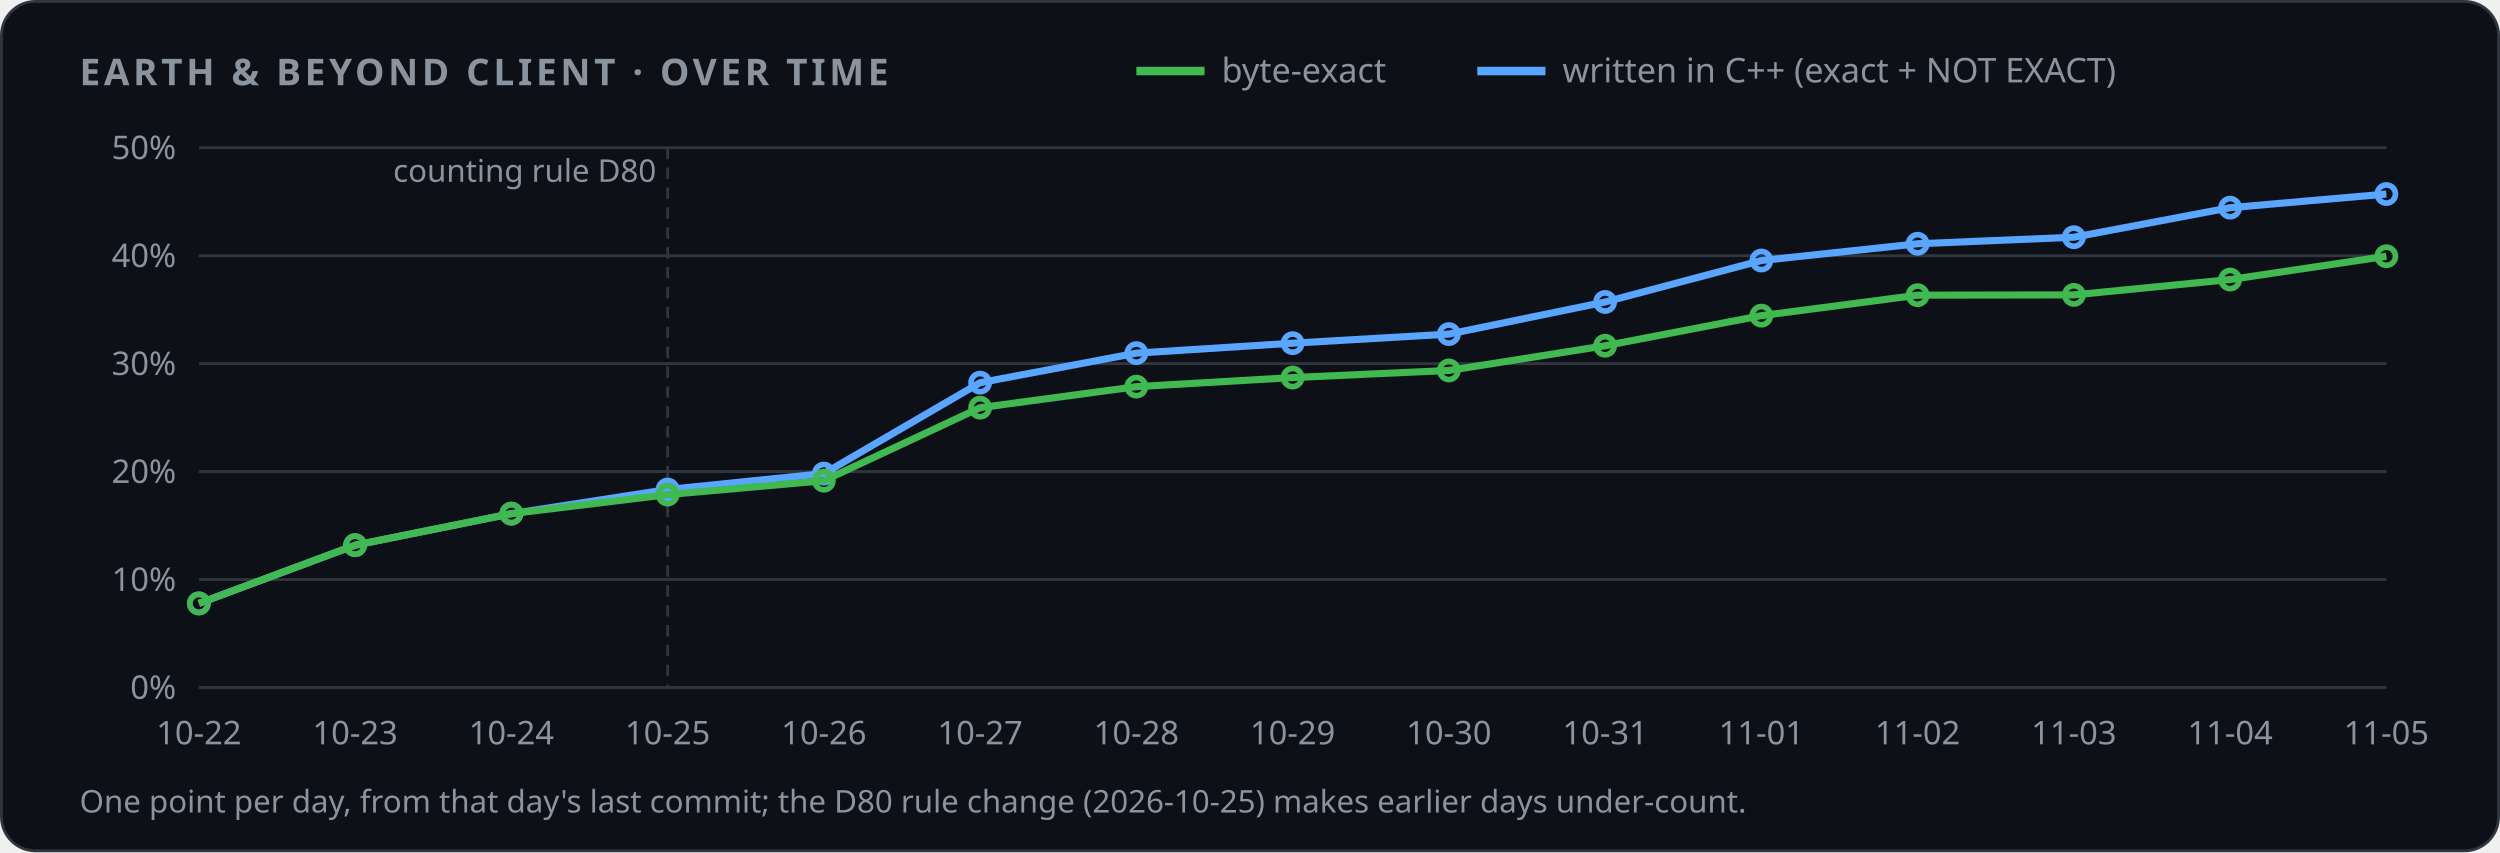
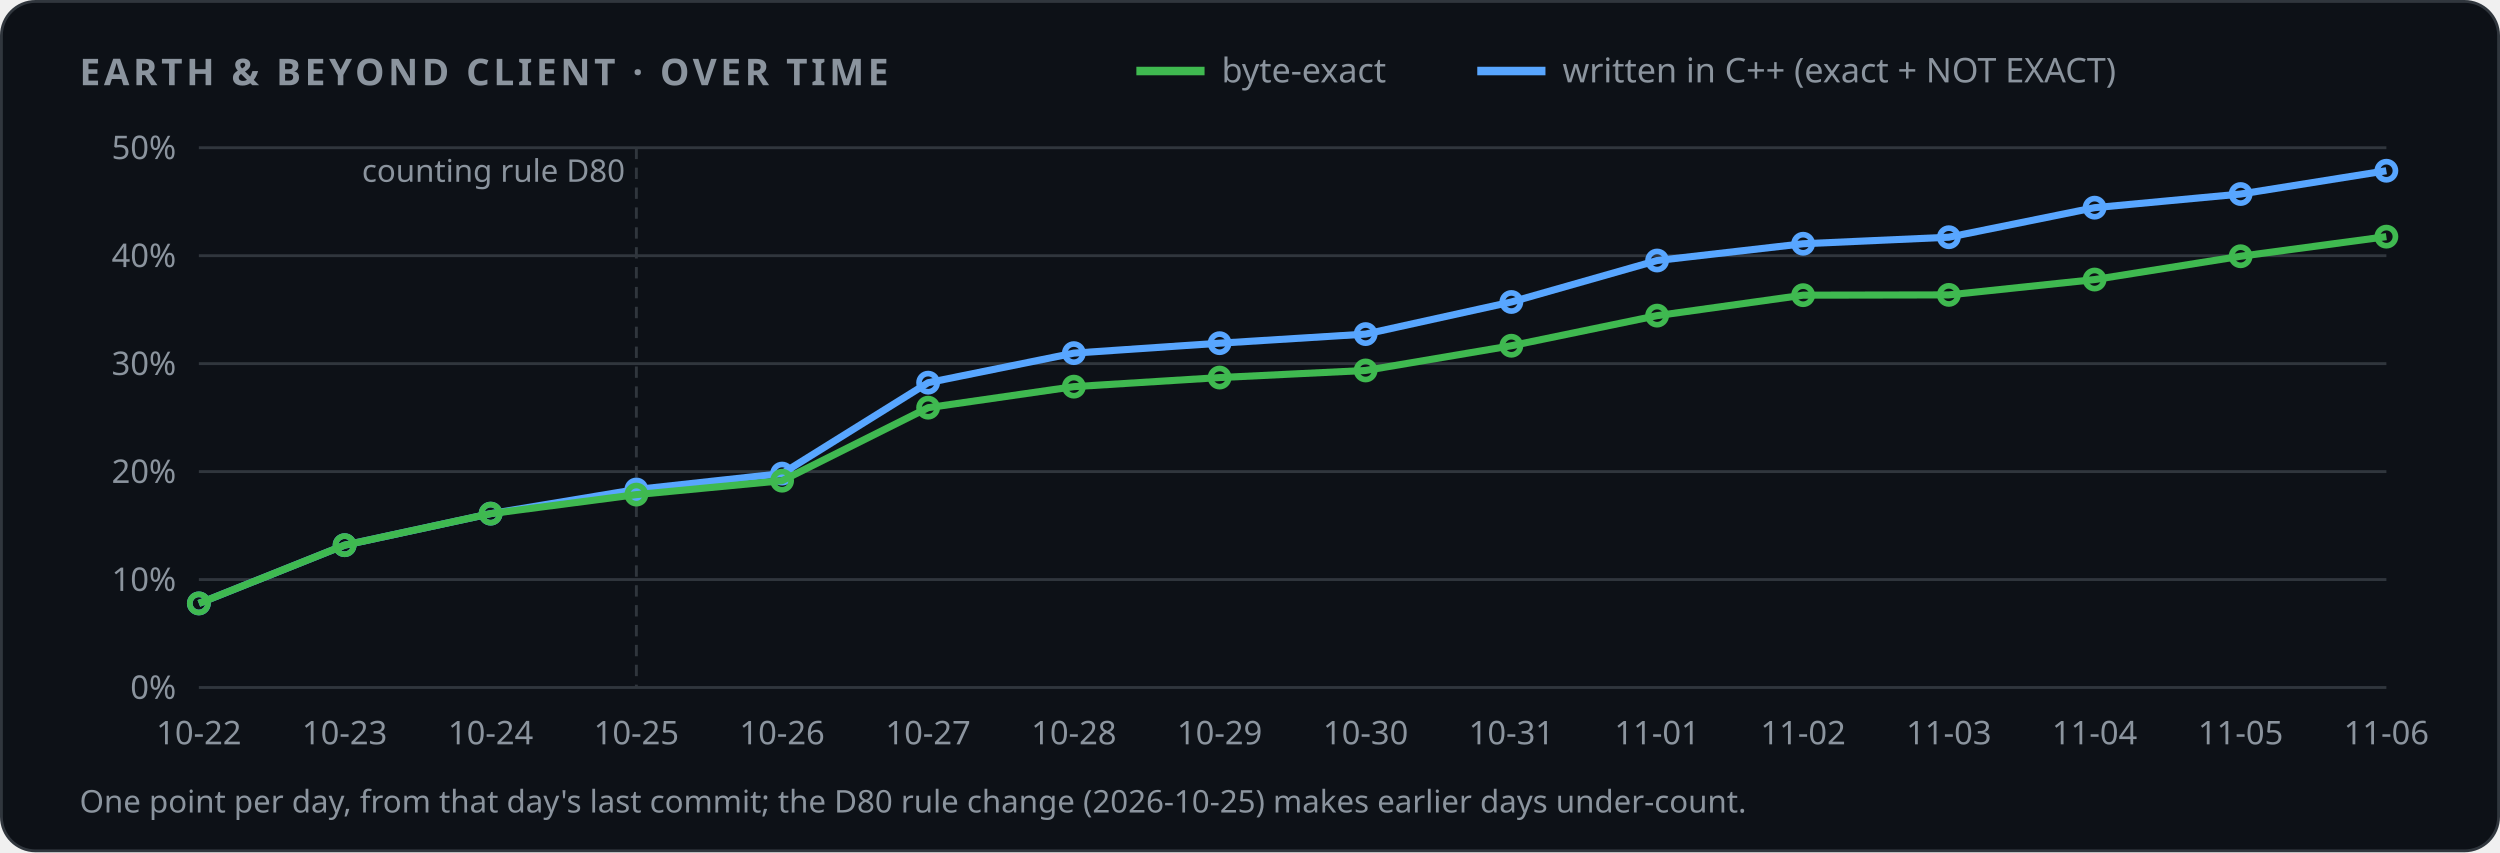
<svg xmlns="http://www.w3.org/2000/svg" width="880" height="300" viewBox="0 0 880 300" role="img" aria-labelledby="title desc">
  <style>
    .card { fill: #0d1117; stroke: #30363d; } .strong { fill: #f0f6fc; } .muted { fill: #8b949e; }
    .grid { stroke: #30363d; } .up { fill: #3fb950; } .down { fill: #f85149; }
    .s-exact { fill: #3fb950; } .s-notexact { fill: #d29922; } .s-stub { fill: #a371f7; }
    .s-third { fill: #238636; } .s-linker { fill: #1b4d2b; } .s-unattr { fill: #30363d; }
    .l-exact { stroke: #3fb950; } .l-written { stroke: #58a6ff; }
    @media (prefers-color-scheme: light) {
      .card { fill: #ffffff; stroke: #d0d7de; } .strong { fill: #1f2328; } .muted { fill: #59636e; }
      .grid { stroke: #d0d7de; } .up { fill: #1a7f37; } .down { fill: #cf222e; }
      .s-exact { fill: #1a7f37; } .s-third { fill: #4ac26b; } .s-linker { fill: #aceebb; } .s-unattr { fill: #d0d7de; }
      .l-exact { stroke: #1a7f37; } .l-written { stroke: #0969da; }
    }
  </style>
  <rect class="card" x="0.5" y="0.5" width="879" height="299" rx="12" />
  <g font-family="-apple-system,BlinkMacSystemFont,'Segoe UI','Noto Sans',Helvetica,Arial,sans-serif">
    <text x="28" y="30" class="muted" font-size="13" font-weight="600" letter-spacing="1.3">EARTH &amp; BEYOND CLIENT · OVER TIME</text>
    <line x1="400" x2="424" y1="25" y2="25" class="l-exact" stroke-width="3" />
    <text x="430" y="29" class="muted" font-size="12">byte-exact</text>
    <line x1="520" x2="544" y1="25" y2="25" class="l-written" stroke-width="3" />
    <text x="550" y="29" class="muted" font-size="12">written in C++ (exact + NOT EXACT)</text>
    <line x1="70" x2="840" y1="242.0" y2="242.0" class="grid" />
    <text x="62" y="246.0" class="muted" font-size="11.5" text-anchor="end">0%</text>
    <line x1="70" x2="840" y1="204.0" y2="204.0" class="grid" />
    <text x="62" y="208.0" class="muted" font-size="11.5" text-anchor="end">10%</text>
    <line x1="70" x2="840" y1="166.0" y2="166.0" class="grid" />
    <text x="62" y="170.0" class="muted" font-size="11.5" text-anchor="end">20%</text>
    <line x1="70" x2="840" y1="128.0" y2="128.0" class="grid" />
    <text x="62" y="132.0" class="muted" font-size="11.5" text-anchor="end">30%</text>
    <line x1="70" x2="840" y1="90.0" y2="90.0" class="grid" />
    <text x="62" y="94.0" class="muted" font-size="11.5" text-anchor="end">40%</text>
    <line x1="70" x2="840" y1="52.0" y2="52.0" class="grid" />
    <text x="62" y="56.0" class="muted" font-size="11.5" text-anchor="end">50%</text>
    <text x="70.0" y="262" class="muted" font-size="11.5" text-anchor="middle">10-22</text>
-     <text x="125.0" y="262" class="muted" font-size="11.5" text-anchor="middle">10-23</text>
-     <text x="180.0" y="262" class="muted" font-size="11.5" text-anchor="middle">10-24</text>
-     <text x="235.0" y="262" class="muted" font-size="11.5" text-anchor="middle">10-25</text>
-     <text x="290.0" y="262" class="muted" font-size="11.5" text-anchor="middle">10-26</text>
-     <text x="345.0" y="262" class="muted" font-size="11.5" text-anchor="middle">10-27</text>
-     <text x="400.0" y="262" class="muted" font-size="11.5" text-anchor="middle">10-28</text>
-     <text x="455.0" y="262" class="muted" font-size="11.5" text-anchor="middle">10-29</text>
-     <text x="510.0" y="262" class="muted" font-size="11.5" text-anchor="middle">10-30</text>
-     <text x="565.0" y="262" class="muted" font-size="11.5" text-anchor="middle">10-31</text>
-     <text x="620.0" y="262" class="muted" font-size="11.5" text-anchor="middle">11-01</text>
-     <text x="675.0" y="262" class="muted" font-size="11.5" text-anchor="middle">11-02</text>
-     <text x="730.0" y="262" class="muted" font-size="11.5" text-anchor="middle">11-03</text>
-     <text x="785.0" y="262" class="muted" font-size="11.5" text-anchor="middle">11-04</text>
-     <text x="840.0" y="262" class="muted" font-size="11.5" text-anchor="middle">11-05</text>
-     <line x1="235.0" x2="235.0" y1="52" y2="242" class="grid" stroke-dasharray="4 3" />
-     <text x="231.0" y="64" class="muted" font-size="11" text-anchor="end">counting rule D80</text>
-     <polyline points="70.0,212.4 125.0,191.9 180.0,180.8 235.0,172.3 290.0,166.7 345.0,134.7 400.0,124.3 455.0,120.8 510.0,117.6 565.0,106.3 620.0,91.7 675.0,85.8 730.0,83.5 785.0,73.1 840.0,68.3" fill="none" class="l-written" stroke-width="2.5" stroke-linejoin="round" />
+     <text x="121.3" y="262" class="muted" font-size="11.5" text-anchor="middle">10-23</text>
+     <text x="172.7" y="262" class="muted" font-size="11.5" text-anchor="middle">10-24</text>
+     <text x="224.0" y="262" class="muted" font-size="11.5" text-anchor="middle">10-25</text>
+     <text x="275.3" y="262" class="muted" font-size="11.5" text-anchor="middle">10-26</text>
+     <text x="326.7" y="262" class="muted" font-size="11.5" text-anchor="middle">10-27</text>
+     <text x="378.0" y="262" class="muted" font-size="11.5" text-anchor="middle">10-28</text>
+     <text x="429.3" y="262" class="muted" font-size="11.5" text-anchor="middle">10-29</text>
+     <text x="480.7" y="262" class="muted" font-size="11.5" text-anchor="middle">10-30</text>
+     <text x="532.0" y="262" class="muted" font-size="11.5" text-anchor="middle">10-31</text>
+     <text x="583.3" y="262" class="muted" font-size="11.5" text-anchor="middle">11-01</text>
+     <text x="634.7" y="262" class="muted" font-size="11.5" text-anchor="middle">11-02</text>
+     <text x="686.0" y="262" class="muted" font-size="11.5" text-anchor="middle">11-03</text>
+     <text x="737.3" y="262" class="muted" font-size="11.5" text-anchor="middle">11-04</text>
+     <text x="788.7" y="262" class="muted" font-size="11.5" text-anchor="middle">11-05</text>
+     <text x="840.0" y="262" class="muted" font-size="11.5" text-anchor="middle">11-06</text>
+     <line x1="224.0" x2="224.0" y1="52" y2="242" class="grid" stroke-dasharray="4 3" />
+     <text x="220.0" y="64" class="muted" font-size="11" text-anchor="end">counting rule D80</text>
+     <polyline points="70.0,212.4 121.3,191.9 172.7,180.8 224.0,172.3 275.3,166.7 326.7,134.7 378.0,124.3 429.3,120.8 480.7,117.6 532.0,106.3 583.3,91.7 634.7,85.8 686.0,83.5 737.3,73.1 788.7,68.3 840.0,60.1" fill="none" class="l-written" stroke-width="2.5" stroke-linejoin="round" />
    <circle cx="70.0" cy="212.4" r="3.2" class="l-written" fill="none" stroke-width="2" />
-     <circle cx="125.0" cy="191.9" r="3.2" class="l-written" fill="none" stroke-width="2" />
-     <circle cx="180.0" cy="180.8" r="3.2" class="l-written" fill="none" stroke-width="2" />
-     <circle cx="235.0" cy="172.3" r="3.2" class="l-written" fill="none" stroke-width="2" />
-     <circle cx="290.0" cy="166.7" r="3.2" class="l-written" fill="none" stroke-width="2" />
-     <circle cx="345.0" cy="134.7" r="3.2" class="l-written" fill="none" stroke-width="2" />
-     <circle cx="400.0" cy="124.3" r="3.2" class="l-written" fill="none" stroke-width="2" />
-     <circle cx="455.0" cy="120.8" r="3.2" class="l-written" fill="none" stroke-width="2" />
-     <circle cx="510.0" cy="117.6" r="3.2" class="l-written" fill="none" stroke-width="2" />
-     <circle cx="565.0" cy="106.3" r="3.2" class="l-written" fill="none" stroke-width="2" />
-     <circle cx="620.0" cy="91.7" r="3.2" class="l-written" fill="none" stroke-width="2" />
-     <circle cx="675.0" cy="85.8" r="3.2" class="l-written" fill="none" stroke-width="2" />
-     <circle cx="730.0" cy="83.5" r="3.2" class="l-written" fill="none" stroke-width="2" />
-     <circle cx="785.0" cy="73.1" r="3.2" class="l-written" fill="none" stroke-width="2" />
-     <circle cx="840.0" cy="68.3" r="3.2" class="l-written" fill="none" stroke-width="2" />
-     <polyline points="70.0,212.4 125.0,191.9 180.0,180.8 235.0,174.1 290.0,169.2 345.0,143.5 400.0,136.1 455.0,132.9 510.0,130.4 565.0,121.7 620.0,111.1 675.0,103.9 730.0,103.8 785.0,98.4 840.0,90.2" fill="none" class="l-exact" stroke-width="2.5" stroke-linejoin="round" />
+     <circle cx="121.3" cy="191.9" r="3.2" class="l-written" fill="none" stroke-width="2" />
+     <circle cx="172.7" cy="180.8" r="3.2" class="l-written" fill="none" stroke-width="2" />
+     <circle cx="224.0" cy="172.3" r="3.2" class="l-written" fill="none" stroke-width="2" />
+     <circle cx="275.3" cy="166.7" r="3.2" class="l-written" fill="none" stroke-width="2" />
+     <circle cx="326.7" cy="134.7" r="3.2" class="l-written" fill="none" stroke-width="2" />
+     <circle cx="378.0" cy="124.3" r="3.2" class="l-written" fill="none" stroke-width="2" />
+     <circle cx="429.3" cy="120.8" r="3.2" class="l-written" fill="none" stroke-width="2" />
+     <circle cx="480.7" cy="117.6" r="3.2" class="l-written" fill="none" stroke-width="2" />
+     <circle cx="532.0" cy="106.3" r="3.2" class="l-written" fill="none" stroke-width="2" />
+     <circle cx="583.3" cy="91.7" r="3.2" class="l-written" fill="none" stroke-width="2" />
+     <circle cx="634.7" cy="85.8" r="3.2" class="l-written" fill="none" stroke-width="2" />
+     <circle cx="686.0" cy="83.5" r="3.2" class="l-written" fill="none" stroke-width="2" />
+     <circle cx="737.3" cy="73.1" r="3.2" class="l-written" fill="none" stroke-width="2" />
+     <circle cx="788.7" cy="68.3" r="3.2" class="l-written" fill="none" stroke-width="2" />
+     <circle cx="840.0" cy="60.1" r="3.2" class="l-written" fill="none" stroke-width="2" />
+     <polyline points="70.0,212.4 121.3,191.9 172.7,180.8 224.0,174.1 275.3,169.2 326.7,143.5 378.0,136.1 429.3,132.9 480.7,130.4 532.0,121.7 583.3,111.1 634.7,103.9 686.0,103.8 737.3,98.4 788.7,90.2 840.0,83.3" fill="none" class="l-exact" stroke-width="2.5" stroke-linejoin="round" />
    <circle cx="70.0" cy="212.4" r="3.2" class="l-exact" fill="none" stroke-width="2" />
-     <circle cx="125.0" cy="191.9" r="3.2" class="l-exact" fill="none" stroke-width="2" />
-     <circle cx="180.0" cy="180.8" r="3.2" class="l-exact" fill="none" stroke-width="2" />
-     <circle cx="235.0" cy="174.1" r="3.2" class="l-exact" fill="none" stroke-width="2" />
-     <circle cx="290.0" cy="169.2" r="3.2" class="l-exact" fill="none" stroke-width="2" />
-     <circle cx="345.0" cy="143.5" r="3.2" class="l-exact" fill="none" stroke-width="2" />
-     <circle cx="400.0" cy="136.1" r="3.2" class="l-exact" fill="none" stroke-width="2" />
-     <circle cx="455.0" cy="132.9" r="3.2" class="l-exact" fill="none" stroke-width="2" />
-     <circle cx="510.0" cy="130.4" r="3.2" class="l-exact" fill="none" stroke-width="2" />
-     <circle cx="565.0" cy="121.7" r="3.2" class="l-exact" fill="none" stroke-width="2" />
-     <circle cx="620.0" cy="111.1" r="3.2" class="l-exact" fill="none" stroke-width="2" />
-     <circle cx="675.0" cy="103.9" r="3.2" class="l-exact" fill="none" stroke-width="2" />
-     <circle cx="730.0" cy="103.8" r="3.2" class="l-exact" fill="none" stroke-width="2" />
-     <circle cx="785.0" cy="98.4" r="3.2" class="l-exact" fill="none" stroke-width="2" />
-     <circle cx="840.0" cy="90.2" r="3.2" class="l-exact" fill="none" stroke-width="2" />
+     <circle cx="121.3" cy="191.9" r="3.2" class="l-exact" fill="none" stroke-width="2" />
+     <circle cx="172.7" cy="180.8" r="3.2" class="l-exact" fill="none" stroke-width="2" />
+     <circle cx="224.0" cy="174.1" r="3.2" class="l-exact" fill="none" stroke-width="2" />
+     <circle cx="275.3" cy="169.2" r="3.2" class="l-exact" fill="none" stroke-width="2" />
+     <circle cx="326.7" cy="143.5" r="3.2" class="l-exact" fill="none" stroke-width="2" />
+     <circle cx="378.0" cy="136.1" r="3.2" class="l-exact" fill="none" stroke-width="2" />
+     <circle cx="429.3" cy="132.9" r="3.2" class="l-exact" fill="none" stroke-width="2" />
+     <circle cx="480.7" cy="130.4" r="3.2" class="l-exact" fill="none" stroke-width="2" />
+     <circle cx="532.0" cy="121.7" r="3.2" class="l-exact" fill="none" stroke-width="2" />
+     <circle cx="583.3" cy="111.1" r="3.2" class="l-exact" fill="none" stroke-width="2" />
+     <circle cx="634.7" cy="103.9" r="3.2" class="l-exact" fill="none" stroke-width="2" />
+     <circle cx="686.0" cy="103.8" r="3.2" class="l-exact" fill="none" stroke-width="2" />
+     <circle cx="737.3" cy="98.4" r="3.2" class="l-exact" fill="none" stroke-width="2" />
+     <circle cx="788.7" cy="90.2" r="3.2" class="l-exact" fill="none" stroke-width="2" />
+     <circle cx="840.0" cy="83.3" r="3.2" class="l-exact" fill="none" stroke-width="2" />
    <text x="28" y="286" class="muted" font-size="11">One point per day, from that day's last commit; the D80 rule change (2026-10-25) makes earlier days under-count.</text>
  </g>
</svg>
